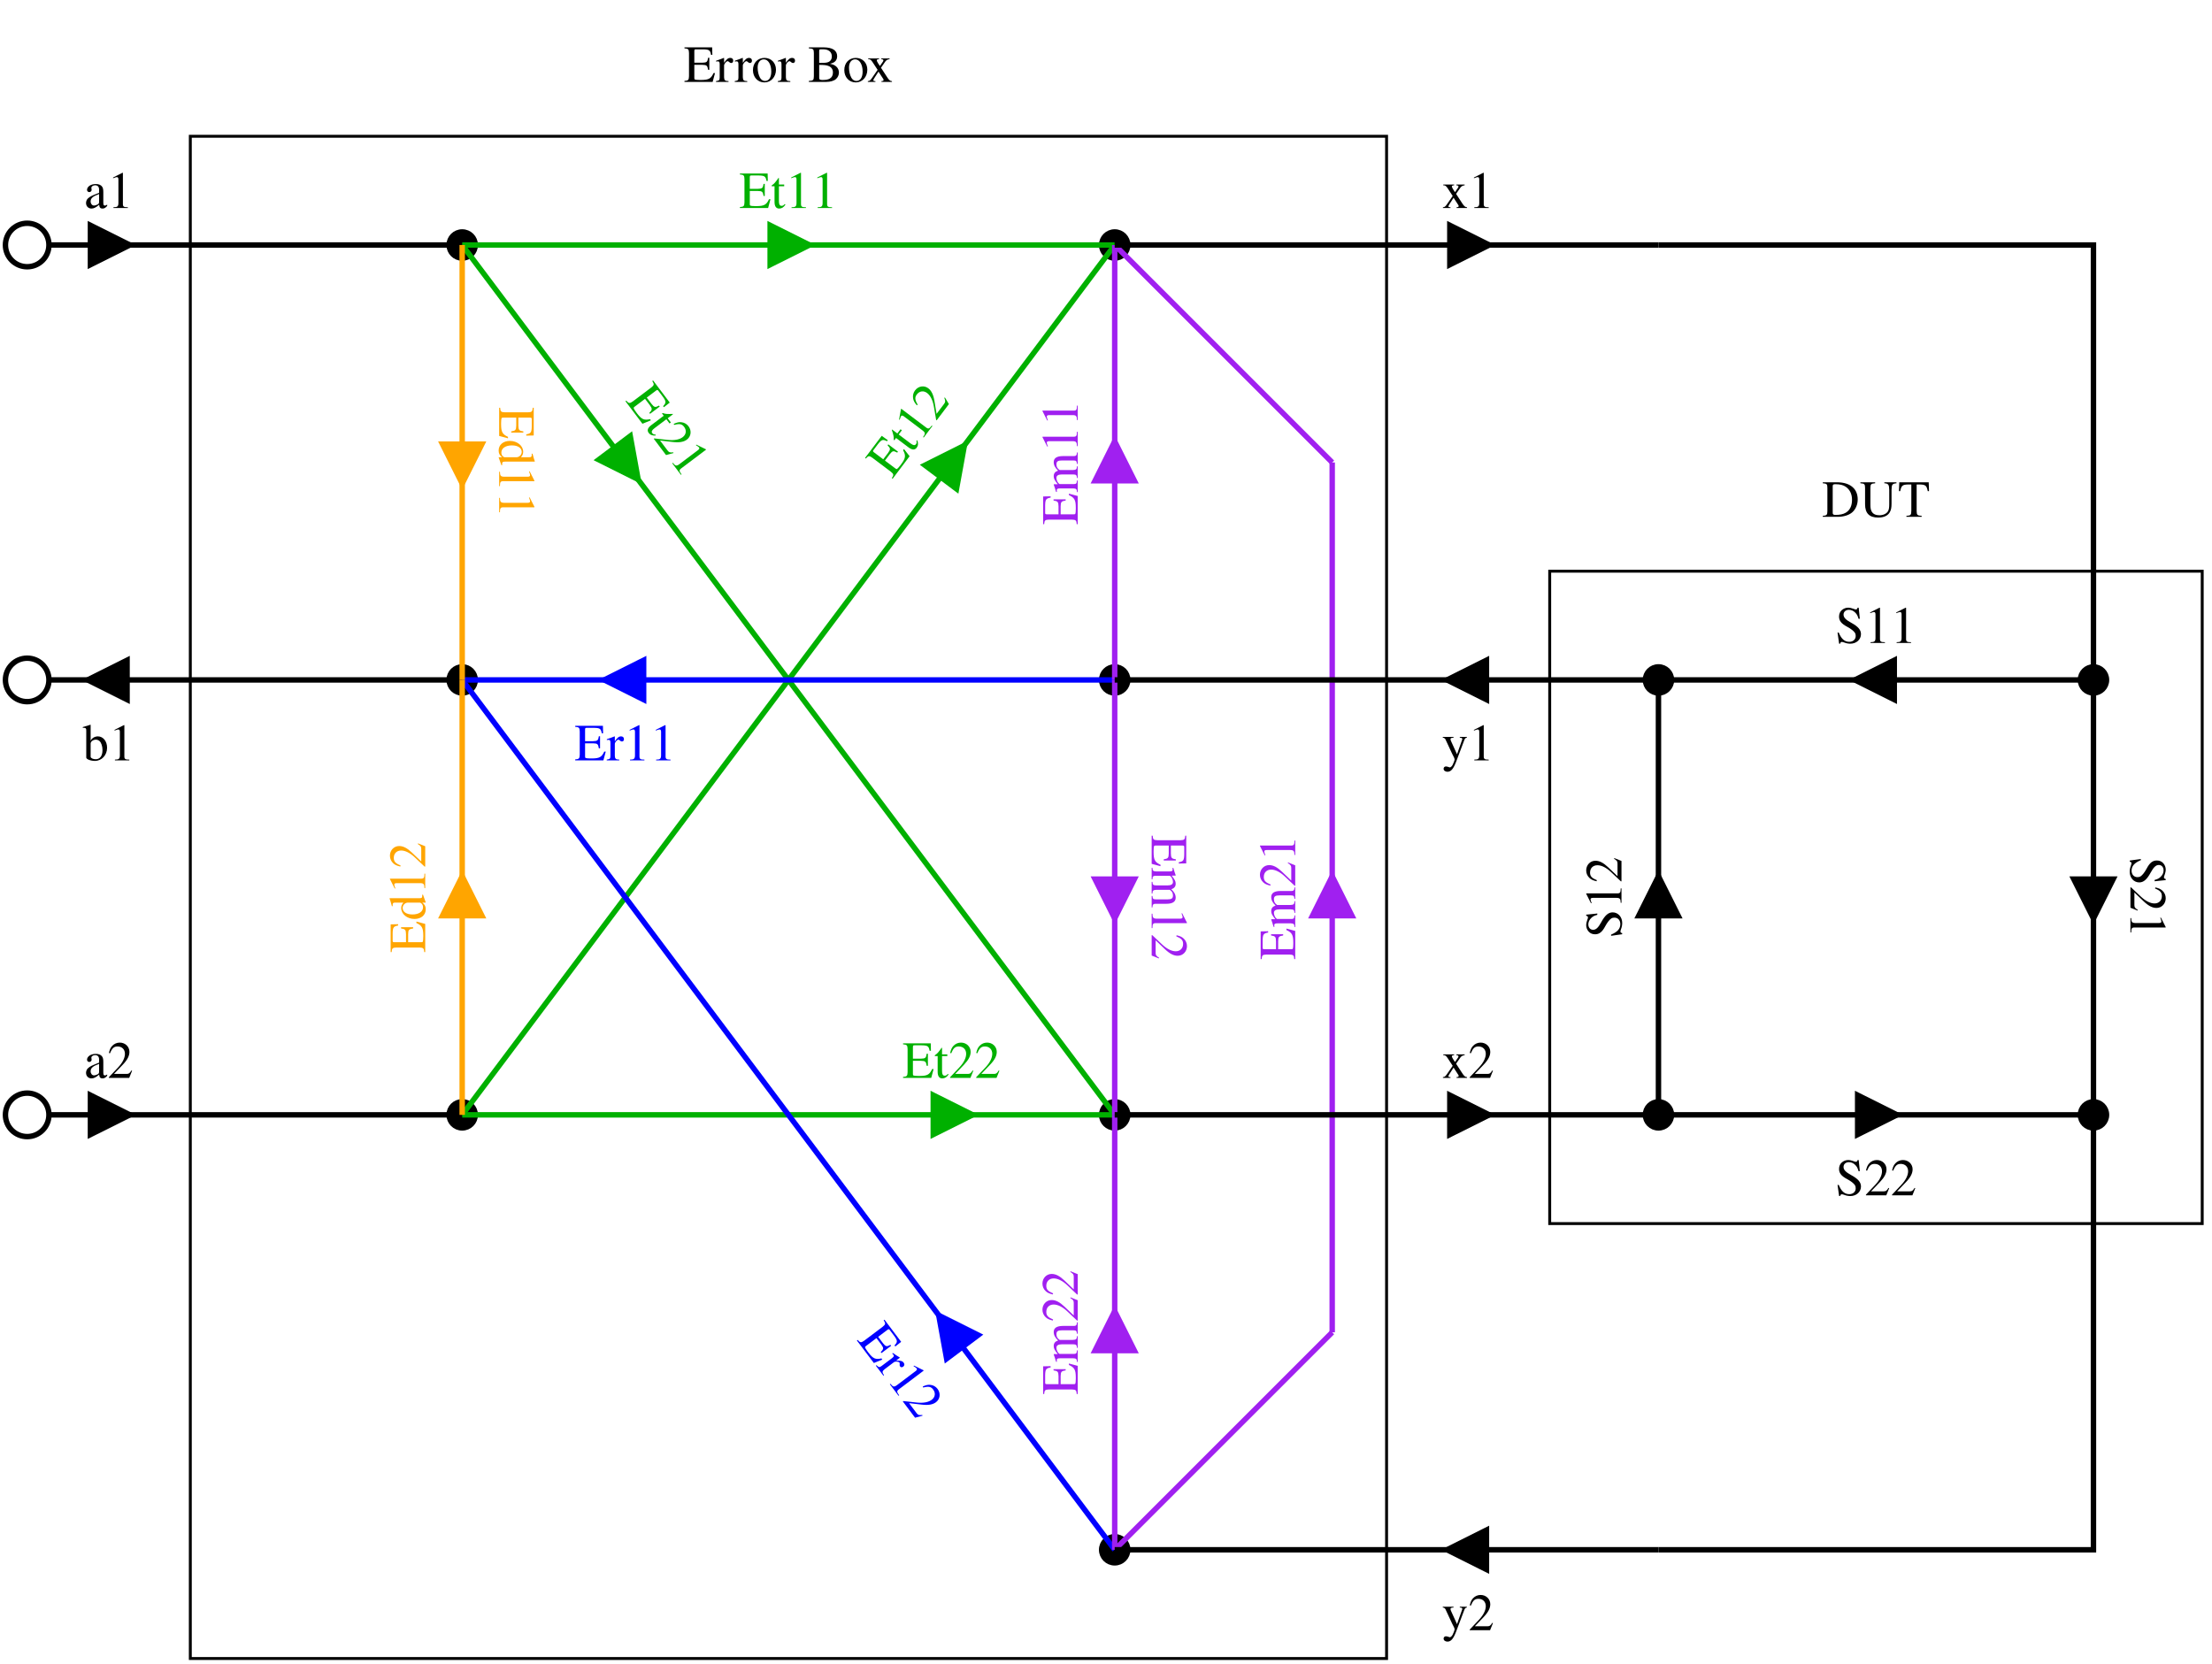
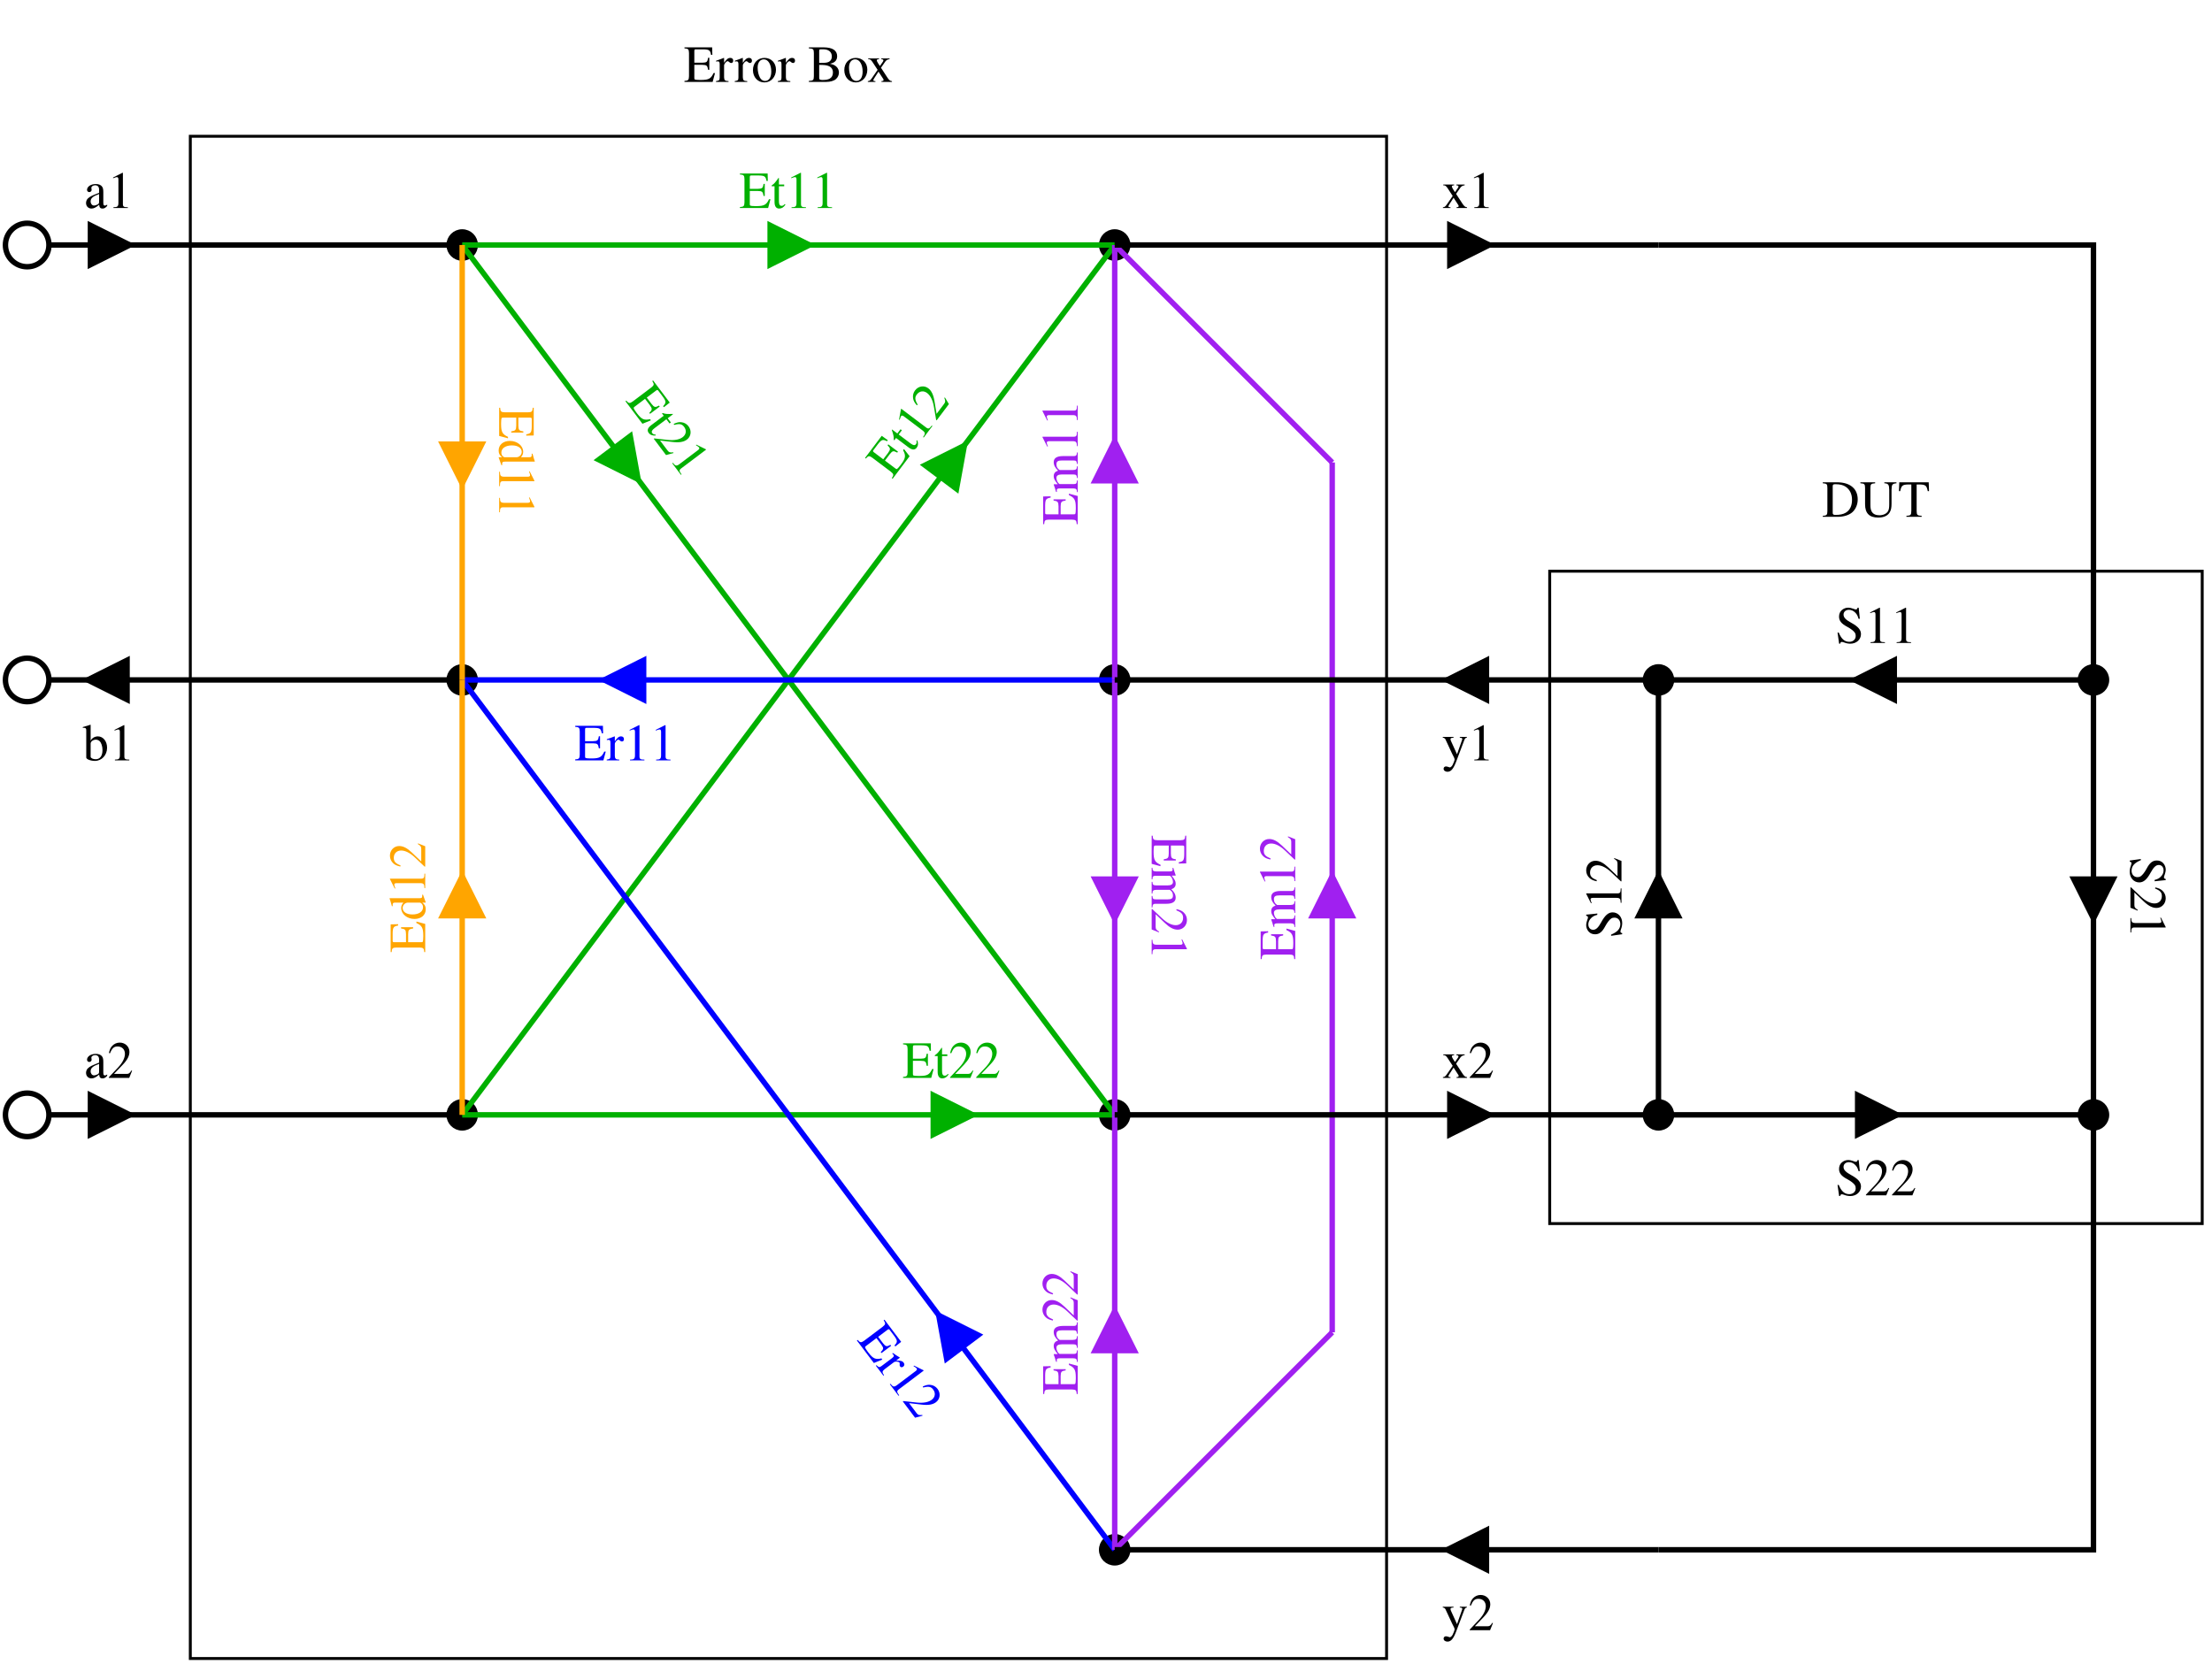
<svg xmlns="http://www.w3.org/2000/svg" width="367pt" height="276pt" viewBox="525 -75 6102 4587">
  <g fill="none">
    <circle cx="600" cy="600" r="60" stroke="#000000" stroke-width="15px" />
    <circle cx="600" cy="1800" r="60" stroke="#000000" stroke-width="15px" />
    <circle cx="600" cy="3000" r="60" stroke="#000000" stroke-width="15px" />
    <circle cx="1800" cy="600" r="36" fill="#000000" stroke="#000000" stroke-width="15px" />
    <circle cx="3600" cy="600" r="36" fill="#000000" stroke="#000000" stroke-width="15px" />
    <circle cx="1800" cy="1800" r="36" fill="#000000" stroke="#000000" stroke-width="15px" />
    <circle cx="3600" cy="1800" r="36" fill="#000000" stroke="#000000" stroke-width="15px" />
    <circle cx="5100" cy="1800" r="36" fill="#000000" stroke="#000000" stroke-width="15px" />
    <circle cx="6300" cy="1800" r="36" fill="#000000" stroke="#000000" stroke-width="15px" />
    <circle cx="1800" cy="3000" r="36" fill="#000000" stroke="#000000" stroke-width="15px" />
    <circle cx="3600" cy="3000" r="36" fill="#000000" stroke="#000000" stroke-width="15px" />
    <circle cx="5100" cy="3000" r="36" fill="#000000" stroke="#000000" stroke-width="15px" />
    <circle cx="6300" cy="3000" r="36" fill="#000000" stroke="#000000" stroke-width="15px" />
    <circle cx="3600" cy="4200" r="36" fill="#000000" stroke="#000000" stroke-width="15px" />
    <rect x="1050" y="300" width="3300" height="4200" stroke="#000000" stroke-width="8px" />
    <rect x="4800" y="1500" width="1800" height="1800" stroke="#000000" stroke-width="8px" />
    <defs>
      <clipPath id="cp0">
        <path clip-rule="evenodd" d="M 525,-75 H 6627 V 4512 H 525 z   M 771,540 771,660 911,611 911,590z" />
      </clipPath>
    </defs>
    <polyline points=" 660,600 900,600" clip-path="url(#cp0)" stroke="#000000" stroke-width="15px" />
    <polygon points=" 771,660 891,600 771,540 771,660" stroke="#000000" stroke-width="8px" stroke-miterlimit="8" fill="#000000" />
    <polyline points=" 825,600 1800,600" stroke="#000000" stroke-width="15px" />
    <defs>
      <clipPath id="cp1">
        <path clip-rule="evenodd" d="M 525,-75 H 6627 V 4512 H 525 z   M 879,1860 879,1740 740,1790 740,1811z" />
      </clipPath>
    </defs>
    <polyline points=" 1800,1800 750,1800" clip-path="url(#cp1)" stroke="#000000" stroke-width="15px" />
    <polygon points=" 879,1740 759,1800 879,1860 879,1740" stroke="#000000" stroke-width="8px" stroke-miterlimit="8" fill="#000000" />
    <polyline points=" 825,1800 660,1800" stroke="#000000" stroke-width="15px" />
    <defs>
      <clipPath id="cp2">
        <path clip-rule="evenodd" d="M 525,-75 H 6627 V 4512 H 525 z   M 771,2940 771,3060 911,3011 911,2990z" />
      </clipPath>
    </defs>
    <polyline points=" 660,3000 900,3000" clip-path="url(#cp2)" stroke="#000000" stroke-width="15px" />
    <polygon points=" 771,3060 891,3000 771,2940 771,3060" stroke="#000000" stroke-width="8px" stroke-miterlimit="8" fill="#000000" />
    <polyline points=" 825,3000 1800,3000" stroke="#000000" stroke-width="15px" />
    <defs>
      <clipPath id="cp3">
        <path clip-rule="evenodd" d="M 525,-75 H 6627 V 4512 H 525 z   M 2646,540 2646,660 2786,611 2786,590z" />
      </clipPath>
    </defs>
    <polyline points=" 1800,600 2775,600" clip-path="url(#cp3)" stroke="#00b000" stroke-width="15px" />
    <polygon points=" 2646,660 2766,600 2646,540 2646,660" stroke="#00b000" stroke-width="8px" stroke-miterlimit="8" fill="#00b000" />
    <polyline points=" 2700,600 3600,600" stroke="#00b000" stroke-width="15px" />
    <defs>
      <clipPath id="cp4">
        <path clip-rule="evenodd" d="M 525,-75 H 6627 V 4512 H 525 z   M 3070,1207 3166,1279 3210,1138 3193,1125z" />
      </clipPath>
    </defs>
    <polyline points=" 1800,3000 3195,1140" clip-path="url(#cp4)" stroke="#00b000" stroke-width="15px" />
    <polygon points=" 3166,1279 3190,1147 3070,1207 3166,1279" stroke="#00b000" stroke-width="8px" stroke-miterlimit="8" fill="#00b000" />
    <polyline points=" 3150,1200 3600,600" stroke="#00b000" stroke-width="15px" />
    <defs>
      <clipPath id="cp5">
        <path clip-rule="evenodd" d="M 525,-75 H 6627 V 4512 H 525 z   M 2266,1121 2170,1193 2293,1275 2310,1262z" />
      </clipPath>
    </defs>
    <polyline points=" 1800,600 2295,1260" clip-path="url(#cp5)" stroke="#00b000" stroke-width="15px" />
    <polygon points=" 2170,1193 2290,1253 2266,1121 2170,1193" stroke="#00b000" stroke-width="8px" stroke-miterlimit="8" fill="#00b000" />
    <polyline points=" 2250,1200 3600,3000" stroke="#00b000" stroke-width="15px" />
    <defs>
      <clipPath id="cp6">
        <path clip-rule="evenodd" d="M 525,-75 H 6627 V 4512 H 525 z   M 3096,2940 3096,3060 3236,3011 3236,2990z" />
      </clipPath>
    </defs>
    <polyline points=" 1800,3000 3225,3000" clip-path="url(#cp6)" stroke="#00b000" stroke-width="15px" />
    <polygon points=" 3096,3060 3216,3000 3096,2940 3096,3060" stroke="#00b000" stroke-width="8px" stroke-miterlimit="8" fill="#00b000" />
    <polyline points=" 3150,3000 3600,3000" stroke="#00b000" stroke-width="15px" />
    <defs>
      <clipPath id="cp7">
        <path clip-rule="evenodd" d="M 525,-75 H 6627 V 4512 H 525 z   M 2304,1860 2304,1740 2165,1790 2165,1811z" />
      </clipPath>
    </defs>
    <polyline points=" 3600,1800 2175,1800" clip-path="url(#cp7)" stroke="#0000ff" stroke-width="15px" />
    <polygon points=" 2304,1740 2184,1800 2304,1860 2304,1740" stroke="#0000ff" stroke-width="8px" stroke-miterlimit="8" fill="#0000ff" />
    <polyline points=" 2250,1800 1800,1800" stroke="#0000ff" stroke-width="15px" />
    <defs>
      <clipPath id="cp8">
        <path clip-rule="evenodd" d="M 525,-75 H 6627 V 4512 H 525 z   M 3134,3679 3230,3607 3107,3525 3090,3538z" />
      </clipPath>
    </defs>
    <polyline points=" 3600,4200 3105,3540" clip-path="url(#cp8)" stroke="#0000ff" stroke-width="15px" />
    <polygon points=" 3230,3607 3110,3547 3134,3679 3230,3607" stroke="#0000ff" stroke-width="8px" stroke-miterlimit="8" fill="#0000ff" />
    <polyline points=" 3150,3600 1800,1800" stroke="#0000ff" stroke-width="15px" />
    <defs>
      <clipPath id="cp9">
        <path clip-rule="evenodd" d="M 525,-75 H 6627 V 4512 H 525 z   M 1860,1146 1740,1146 1790,1286 1811,1286z" />
      </clipPath>
    </defs>
    <polyline points=" 1800,600 1800,1275" clip-path="url(#cp9)" stroke="#ffa500" stroke-width="15px" />
    <polygon points=" 1740,1146 1800,1266 1860,1146 1740,1146" stroke="#ffa500" stroke-width="8px" stroke-miterlimit="8" fill="#ffa500" />
    <polyline points=" 1800,1200 1800,1800" stroke="#ffa500" stroke-width="15px" />
    <defs>
      <clipPath id="cp10">
        <path clip-rule="evenodd" d="M 525,-75 H 6627 V 4512 H 525 z   M 1740,2454 1860,2454 1811,2315 1790,2315z" />
      </clipPath>
    </defs>
    <polyline points=" 1800,3000 1800,2325" clip-path="url(#cp10)" stroke="#ffa500" stroke-width="15px" />
    <polygon points=" 1860,2454 1800,2334 1740,2454 1860,2454" stroke="#ffa500" stroke-width="8px" stroke-miterlimit="8" fill="#ffa500" />
    <polyline points=" 1800,2400 1800,1800" stroke="#ffa500" stroke-width="15px" />
    <defs>
      <clipPath id="cp11">
        <path clip-rule="evenodd" d="M 525,-75 H 6627 V 4512 H 525 z   M 3540,1254 3660,1254 3611,1115 3590,1115z" />
      </clipPath>
    </defs>
    <polyline points=" 3600,1800 3600,1125" clip-path="url(#cp11)" stroke="#a020f0" stroke-width="15px" />
    <polygon points=" 3660,1254 3600,1134 3540,1254 3660,1254" stroke="#a020f0" stroke-width="8px" stroke-miterlimit="8" fill="#a020f0" />
    <polyline points=" 3600,1200 3600,600" stroke="#a020f0" stroke-width="15px" />
    <defs>
      <clipPath id="cp12">
        <path clip-rule="evenodd" d="M 525,-75 H 6627 V 4512 H 525 z   M 3660,2346 3540,2346 3590,2486 3611,2486z" />
      </clipPath>
    </defs>
    <polyline points=" 3600,1800 3600,2475" clip-path="url(#cp12)" stroke="#a020f0" stroke-width="15px" />
    <polygon points=" 3540,2346 3600,2466 3660,2346 3540,2346" stroke="#a020f0" stroke-width="8px" stroke-miterlimit="8" fill="#a020f0" />
    <polyline points=" 3600,2400 3600,3000" stroke="#a020f0" stroke-width="15px" />
    <polyline points=" 3600,4200 4200,3600" stroke="#a020f0" stroke-width="15px" />
    <defs>
      <clipPath id="cp13">
        <path clip-rule="evenodd" d="M 525,-75 H 6627 V 4512 H 525 z   M 4140,2454 4260,2454 4211,2315 4190,2315z" />
      </clipPath>
    </defs>
    <polyline points=" 4200,3600 4200,2325" clip-path="url(#cp13)" stroke="#a020f0" stroke-width="15px" />
    <polygon points=" 4260,2454 4200,2334 4140,2454 4260,2454" stroke="#a020f0" stroke-width="8px" stroke-miterlimit="8" fill="#a020f0" />
    <polyline points=" 4200,2400 4200,1200" stroke="#a020f0" stroke-width="15px" />
    <polyline points=" 4200,1200 3600,600" stroke="#a020f0" stroke-width="15px" />
    <defs>
      <clipPath id="cp14">
        <path clip-rule="evenodd" d="M 525,-75 H 6627 V 4512 H 525 z   M 3540,3654 3660,3654 3611,3515 3590,3515z" />
      </clipPath>
    </defs>
    <polyline points=" 3600,4200 3600,3525" clip-path="url(#cp14)" stroke="#a020f0" stroke-width="15px" />
    <polygon points=" 3660,3654 3600,3534 3540,3654 3660,3654" stroke="#a020f0" stroke-width="8px" stroke-miterlimit="8" fill="#a020f0" />
    <polyline points=" 3600,3600 3600,3000" stroke="#a020f0" stroke-width="15px" />
    <defs>
      <clipPath id="cp15">
        <path clip-rule="evenodd" d="M 525,-75 H 6627 V 4512 H 525 z   M 4521,540 4521,660 4661,611 4661,590z" />
      </clipPath>
    </defs>
    <polyline points=" 3600,600 4650,600" clip-path="url(#cp15)" stroke="#000000" stroke-width="15px" />
    <polygon points=" 4521,660 4641,600 4521,540 4521,660" stroke="#000000" stroke-width="8px" stroke-miterlimit="8" fill="#000000" />
    <polyline points=" 4575,600 5100,600" stroke="#000000" stroke-width="15px" />
    <polyline points=" 5100,600 6300,600 6300,1800" stroke="#000000" stroke-width="15px" />
    <defs>
      <clipPath id="cp16">
        <path clip-rule="evenodd" d="M 525,-75 H 6627 V 4512 H 525 z   M 4629,1860 4629,1740 4490,1790 4490,1811z" />
      </clipPath>
    </defs>
    <polyline points=" 5100,1800 4500,1800" clip-path="url(#cp16)" stroke="#000000" stroke-width="15px" />
    <polygon points=" 4629,1740 4509,1800 4629,1860 4629,1740" stroke="#000000" stroke-width="8px" stroke-miterlimit="8" fill="#000000" />
    <polyline points=" 4575,1800 3600,1800" stroke="#000000" stroke-width="15px" />
    <defs>
      <clipPath id="cp17">
        <path clip-rule="evenodd" d="M 525,-75 H 6627 V 4512 H 525 z   M 4521,2940 4521,3060 4661,3011 4661,2990z" />
      </clipPath>
    </defs>
    <polyline points=" 3600,3000 4650,3000" clip-path="url(#cp17)" stroke="#000000" stroke-width="15px" />
    <polygon points=" 4521,3060 4641,3000 4521,2940 4521,3060" stroke="#000000" stroke-width="8px" stroke-miterlimit="8" fill="#000000" />
    <polyline points=" 4575,3000 5100,3000" stroke="#000000" stroke-width="15px" />
    <polyline points=" 6300,3000 6300,4200 5100,4200" stroke="#000000" stroke-width="15px" />
    <defs>
      <clipPath id="cp18">
        <path clip-rule="evenodd" d="M 525,-75 H 6627 V 4512 H 525 z   M 4629,4260 4629,4140 4490,4190 4490,4211z" />
      </clipPath>
    </defs>
    <polyline points=" 5100,4200 4500,4200" clip-path="url(#cp18)" stroke="#000000" stroke-width="15px" />
    <polygon points=" 4629,4140 4509,4200 4629,4260 4629,4140" stroke="#000000" stroke-width="8px" stroke-miterlimit="8" fill="#000000" />
    <polyline points=" 4575,4200 3600,4200" stroke="#000000" stroke-width="15px" />
    <defs>
      <clipPath id="cp19">
        <path clip-rule="evenodd" d="M 525,-75 H 6627 V 4512 H 525 z   M 5754,1860 5754,1740 5615,1790 5615,1811z" />
      </clipPath>
    </defs>
    <polyline points=" 6300,1800 5625,1800" clip-path="url(#cp19)" stroke="#000000" stroke-width="15px" />
    <polygon points=" 5754,1740 5634,1800 5754,1860 5754,1740" stroke="#000000" stroke-width="8px" stroke-miterlimit="8" fill="#000000" />
    <polyline points=" 5700,1800 5100,1800" stroke="#000000" stroke-width="15px" />
    <defs>
      <clipPath id="cp20">
        <path clip-rule="evenodd" d="M 525,-75 H 6627 V 4512 H 525 z   M 5040,2454 5160,2454 5111,2315 5090,2315z" />
      </clipPath>
    </defs>
    <polyline points=" 5100,3000 5100,2325" clip-path="url(#cp20)" stroke="#000000" stroke-width="15px" />
    <polygon points=" 5160,2454 5100,2334 5040,2454 5160,2454" stroke="#000000" stroke-width="8px" stroke-miterlimit="8" fill="#000000" />
    <polyline points=" 5100,2400 5100,1800" stroke="#000000" stroke-width="15px" />
    <defs>
      <clipPath id="cp21">
        <path clip-rule="evenodd" d="M 525,-75 H 6627 V 4512 H 525 z   M 6360,2346 6240,2346 6290,2486 6311,2486z" />
      </clipPath>
    </defs>
    <polyline points=" 6300,1800 6300,2475" clip-path="url(#cp21)" stroke="#000000" stroke-width="15px" />
    <polygon points=" 6240,2346 6300,2466 6360,2346 6240,2346" stroke="#000000" stroke-width="8px" stroke-miterlimit="8" fill="#000000" />
    <polyline points=" 6300,2400 6300,3000" stroke="#000000" stroke-width="15px" />
    <defs>
      <clipPath id="cp22">
        <path clip-rule="evenodd" d="M 525,-75 H 6627 V 4512 H 525 z   M 5646,2940 5646,3060 5786,3011 5786,2990z" />
      </clipPath>
    </defs>
    <polyline points=" 5100,3000 5775,3000" clip-path="url(#cp22)" stroke="#000000" stroke-width="15px" />
    <polygon points=" 5646,3060 5766,3000 5646,2940 5646,3060" stroke="#000000" stroke-width="8px" stroke-miterlimit="8" fill="#000000" />
    <polyline points=" 5700,3000 6300,3000" stroke="#000000" stroke-width="15px" />
    <text xml:space="preserve" x="2700" y="150" fill="#000000" font-family="Times" font-style="normal" font-weight="normal" font-size="144" text-anchor="middle">Error Box</text>
    <text xml:space="preserve" x="5700" y="1350" fill="#000000" font-family="Times" font-style="normal" font-weight="normal" font-size="144" text-anchor="middle">DUT</text>
    <text xml:space="preserve" x="825" y="498" fill="#000000" font-family="Times" font-style="normal" font-weight="normal" font-size="144" text-anchor="middle">a1</text>
    <text xml:space="preserve" x="825" y="2022" fill="#000000" font-family="Times" font-style="normal" font-weight="normal" font-size="144" text-anchor="middle">b1</text>
    <text xml:space="preserve" x="825" y="2898" fill="#000000" font-family="Times" font-style="normal" font-weight="normal" font-size="144" text-anchor="middle">a2</text>
    <text xml:space="preserve" x="2700" y="498" fill="#00b000" font-family="Times" font-style="normal" font-weight="normal" font-size="144" text-anchor="middle">Et11</text>
    <g transform="translate(3068,1138) rotate(-53)">
      <text xml:space="preserve" x="0" y="0" fill="#00b000" font-family="Times" font-style="normal" font-weight="normal" font-size="144" text-anchor="middle">Et12</text>
    </g>
    <g transform="translate(2331,1138) rotate(53)">
      <text xml:space="preserve" x="0" y="0" fill="#00b000" font-family="Times" font-style="normal" font-weight="normal" font-size="144" text-anchor="middle">Et21</text>
    </g>
    <text xml:space="preserve" x="3150" y="2898" fill="#00b000" font-family="Times" font-style="normal" font-weight="normal" font-size="144" text-anchor="middle">Et22</text>
    <text xml:space="preserve" x="2250" y="2022" fill="#0000ff" font-family="Times" font-style="normal" font-weight="normal" font-size="144" text-anchor="middle">Er11</text>
    <g transform="translate(2972,3733) rotate(-307)">
      <text xml:space="preserve" x="0" y="0" fill="#0000ff" font-family="Times" font-style="normal" font-weight="normal" font-size="144" text-anchor="middle">Er12</text>
    </g>
    <g transform="translate(1902,1200) rotate(90)">
      <text xml:space="preserve" x="0" y="0" fill="#ffa500" font-family="Times" font-style="normal" font-weight="normal" font-size="144" text-anchor="middle">Ed11</text>
    </g>
    <g transform="translate(1698,2400) rotate(-90)">
      <text xml:space="preserve" x="0" y="0" fill="#ffa500" font-family="Times" font-style="normal" font-weight="normal" font-size="144" text-anchor="middle">Ed12</text>
    </g>
    <g transform="translate(3498,1200) rotate(-90)">
      <text xml:space="preserve" x="0" y="0" fill="#a020f0" font-family="Times" font-style="normal" font-weight="normal" font-size="144" text-anchor="middle">Em11</text>
    </g>
    <g transform="translate(3702,2400) rotate(90)">
+       <text xml:space="preserve" x="0" y="0" fill="#a020f0" font-family="Times" font-style="normal" font-weight="normal" font-size="144" text-anchor="middle">Em21</text>
+     </g>
+     <g transform="translate(4098,2400) rotate(-90)">
      <text xml:space="preserve" x="0" y="0" fill="#a020f0" font-family="Times" font-style="normal" font-weight="normal" font-size="144" text-anchor="middle">Em12</text>
-     </g>
-     <g transform="translate(4098,2400) rotate(-90)">
-       <text xml:space="preserve" x="0" y="0" fill="#a020f0" font-family="Times" font-style="normal" font-weight="normal" font-size="144" text-anchor="middle">Em21</text>
    </g>
    <g transform="translate(3498,3600) rotate(-90)">
      <text xml:space="preserve" x="0" y="0" fill="#a020f0" font-family="Times" font-style="normal" font-weight="normal" font-size="144" text-anchor="middle">Em22</text>
    </g>
    <text xml:space="preserve" x="4575" y="498" fill="#000000" font-family="Times" font-style="normal" font-weight="normal" font-size="144" text-anchor="middle">x1</text>
    <text xml:space="preserve" x="4575" y="2022" fill="#000000" font-family="Times" font-style="normal" font-weight="normal" font-size="144" text-anchor="middle">y1</text>
    <text xml:space="preserve" x="4575" y="2898" fill="#000000" font-family="Times" font-style="normal" font-weight="normal" font-size="144" text-anchor="middle">x2</text>
    <text xml:space="preserve" x="4575" y="4422" fill="#000000" font-family="Times" font-style="normal" font-weight="normal" font-size="144" text-anchor="middle">y2</text>
    <text xml:space="preserve" x="5700" y="1698" fill="#000000" font-family="Times" font-style="normal" font-weight="normal" font-size="144" text-anchor="middle">S11</text>
    <g transform="translate(4998,2400) rotate(-90)">
      <text xml:space="preserve" x="0" y="0" fill="#000000" font-family="Times" font-style="normal" font-weight="normal" font-size="144" text-anchor="middle">S12</text>
    </g>
    <g transform="translate(6402,2400) rotate(90)">
      <text xml:space="preserve" x="0" y="0" fill="#000000" font-family="Times" font-style="normal" font-weight="normal" font-size="144" text-anchor="middle">S21</text>
    </g>
    <text xml:space="preserve" x="5700" y="3222" fill="#000000" font-family="Times" font-style="normal" font-weight="normal" font-size="144" text-anchor="middle">S22</text>
  </g>
</svg>
